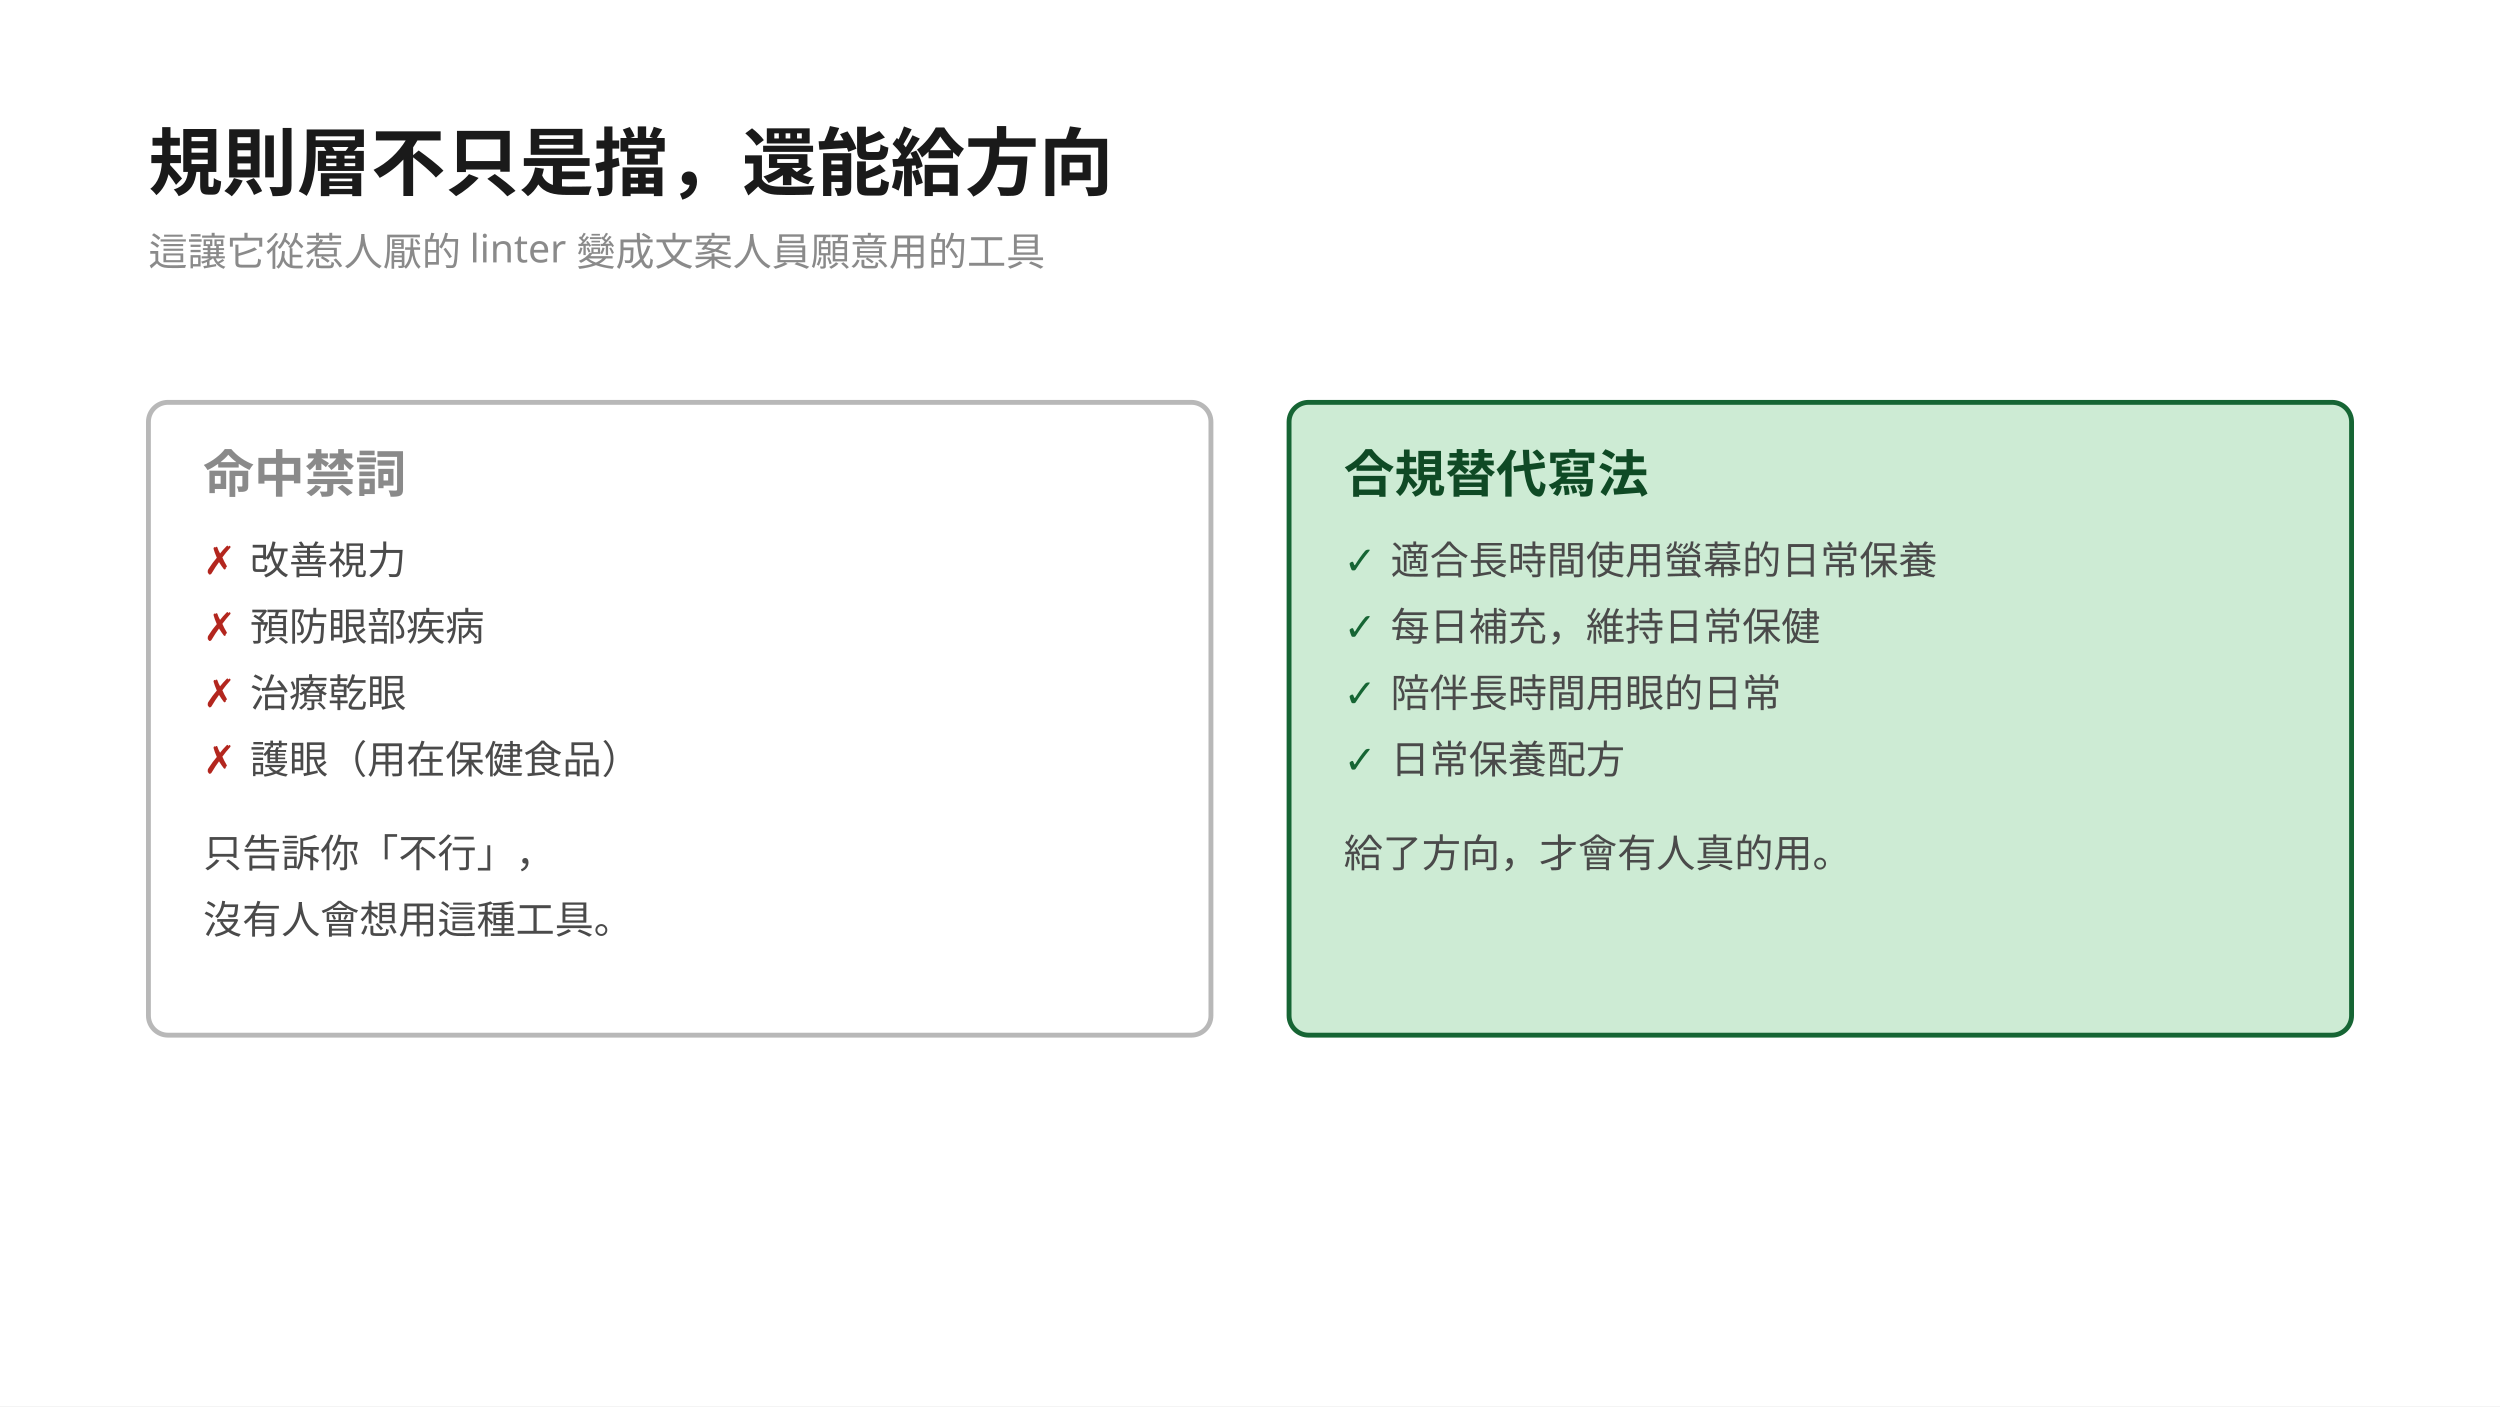
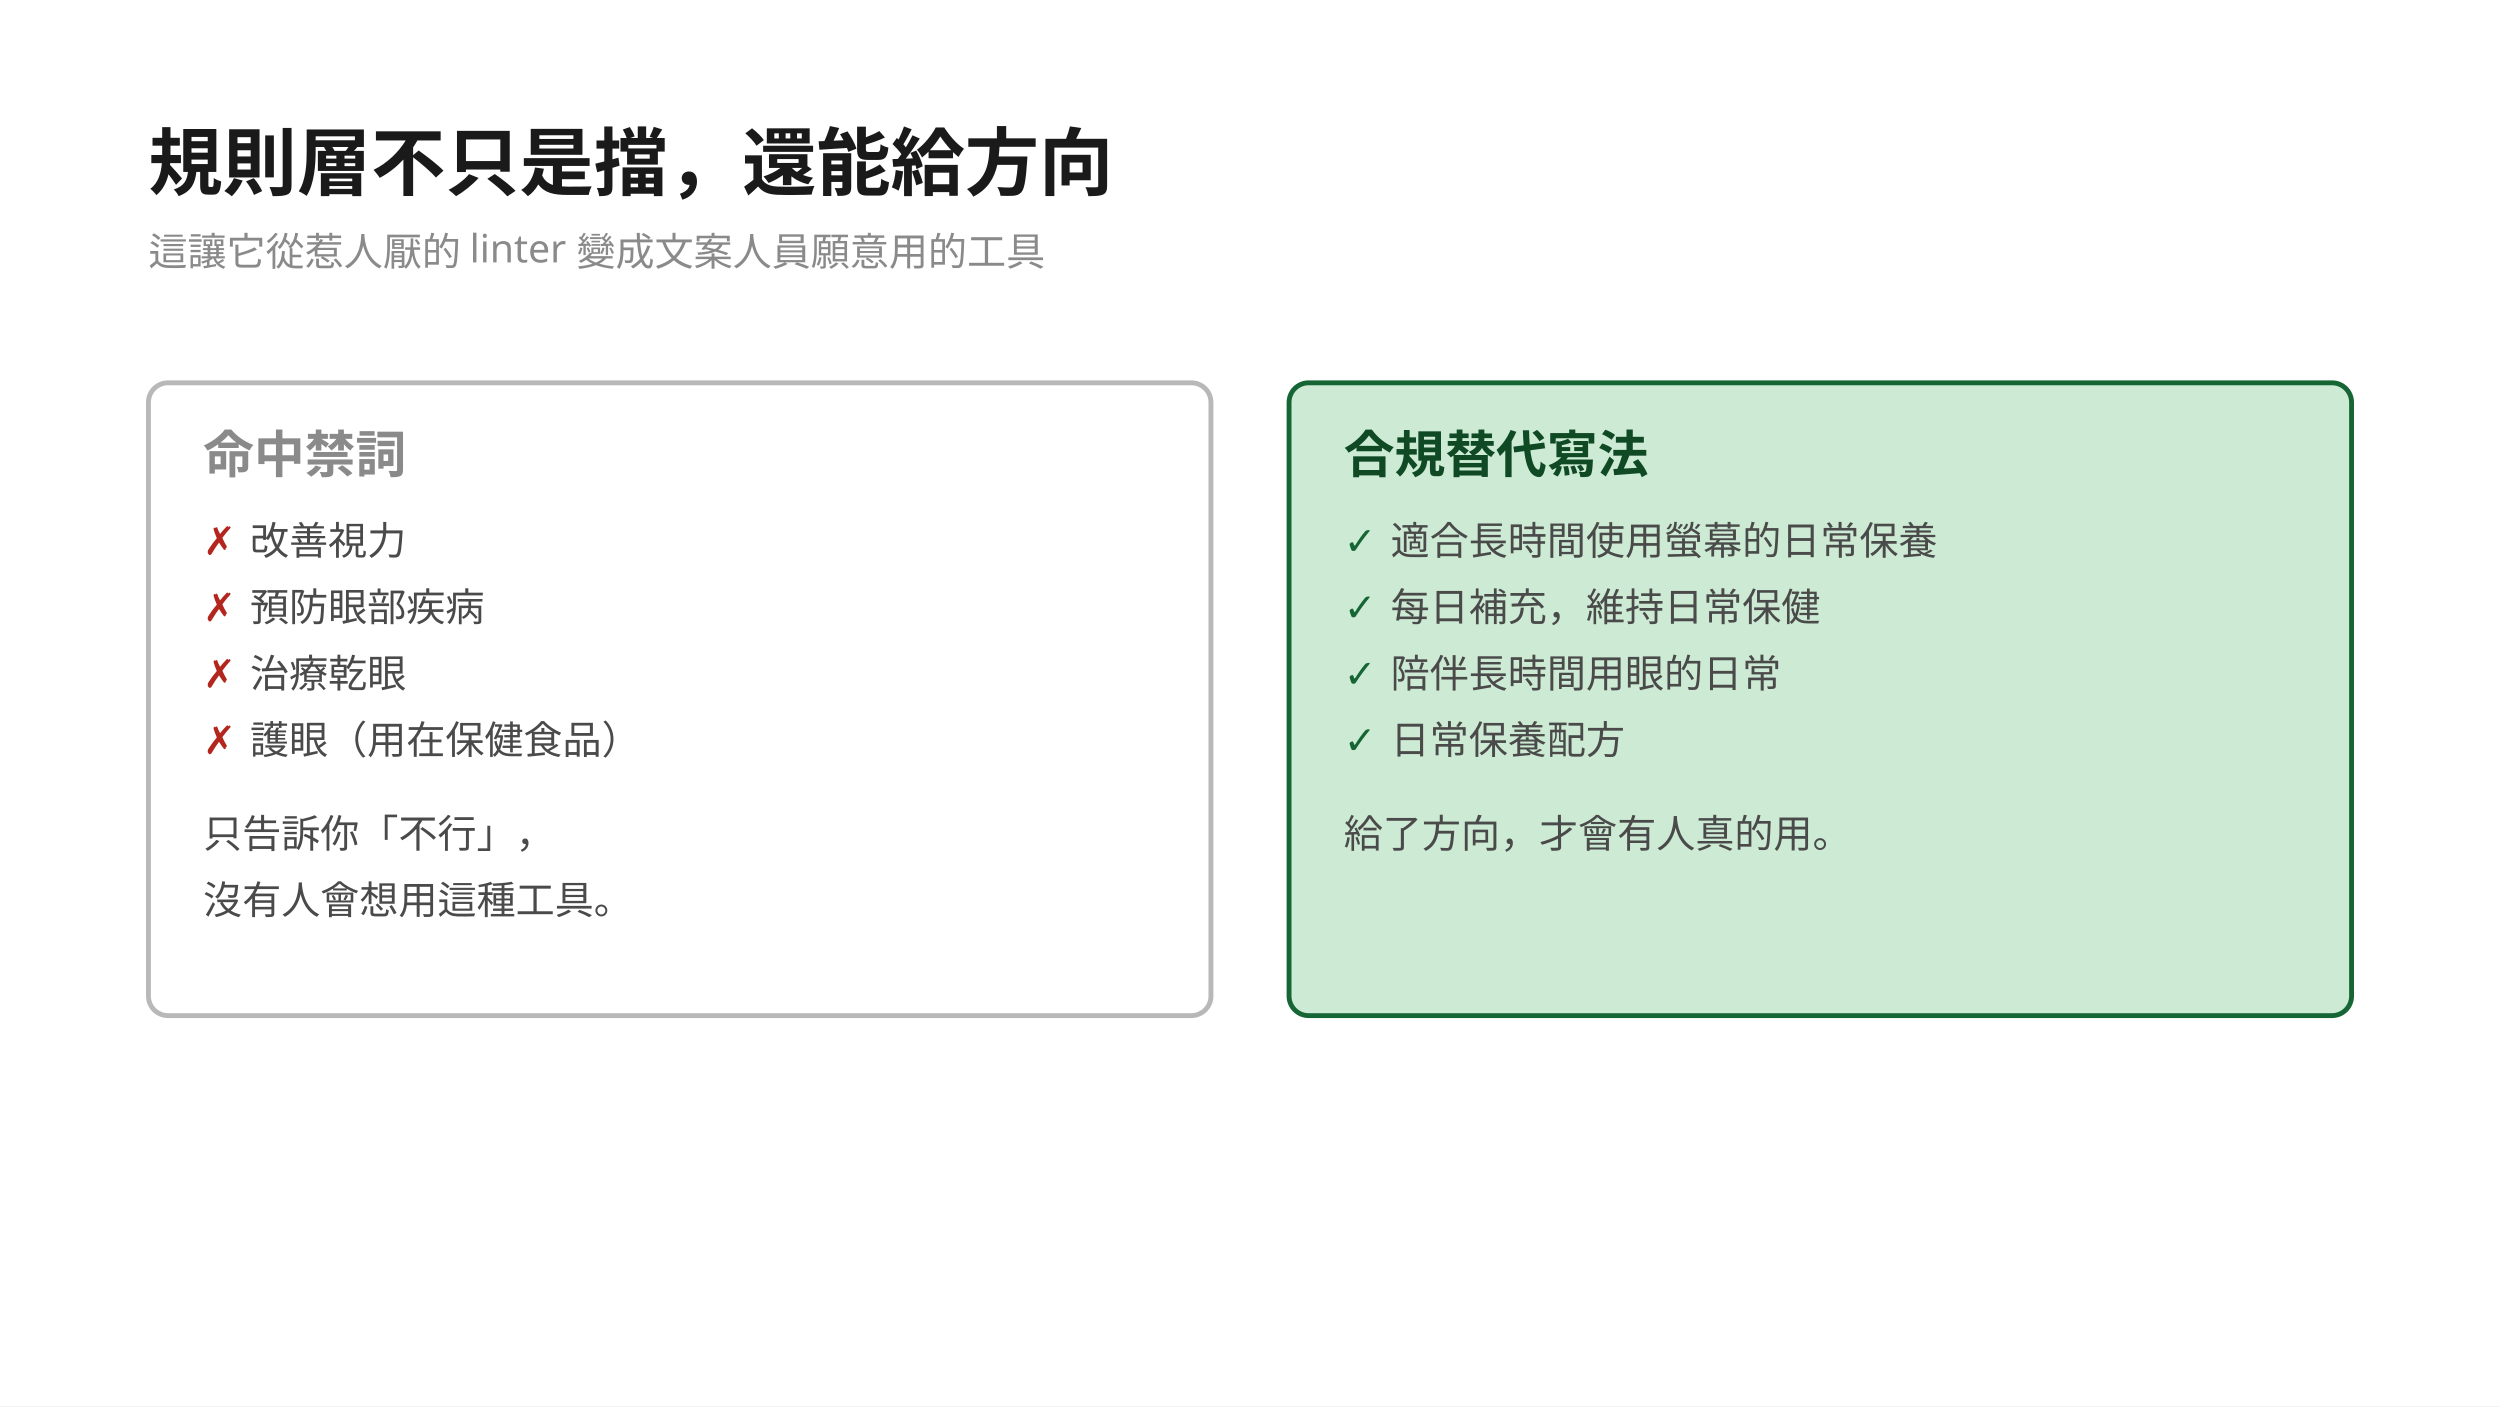
<svg xmlns="http://www.w3.org/2000/svg" viewBox="0 0 1280 720" width="1280" height="720" font-family="'PingFang TC','Noto Sans TC','Microsoft JhengHei','Hiragino Sans TC',sans-serif">
  <rect width="1280" height="720" fill="#ffffff" />
  <text x="76" y="97" font-size="38" fill="#1A1A1A" font-weight="700">規則層不只是擋，還能給方向</text>
  <text x="76" y="136" font-size="20" fill="#8A8A8A">這讓它從惹人厭的 linter 變成文案人員願意用的工具</text>
-   <rect x="76.0" y="206" width="544.0" height="324" rx="10" fill="#ffffff" stroke="#B8B8B8" stroke-width="2.5" />
-   <text x="104.0" y="252" font-size="26" fill="#8A8A8A" font-weight="700">命中禁詞</text>
-   <text x="104.0" y="294" font-size="20" fill="#B3261E" font-weight="700">✗</text>
-   <text x="128.0" y="294" font-size="20" fill="#4A4A4A">改善視力</text>
-   <text x="104.0" y="328" font-size="20" fill="#B3261E" font-weight="700">✗</text>
-   <text x="128.0" y="328" font-size="20" fill="#4A4A4A">預防眼部疾病</text>
-   <text x="104.0" y="362" font-size="20" fill="#B3261E" font-weight="700">✗</text>
-   <text x="128.0" y="362" font-size="20" fill="#4A4A4A">治療乾眼</text>
-   <text x="104.0" y="396" font-size="20" fill="#B3261E" font-weight="700">✗</text>
-   <text x="128.0" y="396" font-size="20" fill="#4A4A4A">護眼（用在保健食品）</text>
-   <text x="104.0" y="444" font-size="20" fill="#4A4A4A">只告訴你「不行」，</text>
-   <text x="104.0" y="478" font-size="20" fill="#4A4A4A">沒有人會想用這種工具。</text>
-   <rect x="660.0" y="206" width="544.0" height="324" rx="10" fill="#CDEBD4" stroke="#166534" stroke-width="2.5" />
-   <text x="688.0" y="252" font-size="26" fill="#0F4A25" font-weight="700">合規替代寫法</text>
-   <text x="688.0" y="294" font-size="20" fill="#166534" font-weight="700">✓</text>
-   <text x="712.0" y="294" font-size="20" fill="#4A4A4A">適合長時間使用螢幕的日常保養</text>
-   <text x="688.0" y="328" font-size="20" fill="#166534" font-weight="700">✓</text>
-   <text x="712.0" y="328" font-size="20" fill="#4A4A4A">每日補充，維持日常保健</text>
-   <text x="688.0" y="362" font-size="20" fill="#166534" font-weight="700">✓</text>
-   <text x="712.0" y="362" font-size="20" fill="#4A4A4A">陪伴長時間用眼的日常</text>
-   <text x="688.0" y="396" font-size="20" fill="#166534" font-weight="700">✓</text>
-   <text x="712.0" y="396" font-size="20" fill="#4A4A4A">日常保養配方</text>
-   <text x="688.0" y="444" font-size="20" fill="#4A4A4A">給了方向，才會有人真的用。</text>
+   <rect x="76.0" y="196" width="544.0" height="324" rx="10" fill="#ffffff" stroke="#B8B8B8" stroke-width="2.5" />
+   <text x="104.0" y="242" font-size="26" fill="#8A8A8A" font-weight="700">命中禁詞</text>
+   <text x="104.0" y="284" font-size="20" fill="#B3261E" font-weight="700">✗</text>
+   <text x="128.0" y="284" font-size="20" fill="#4A4A4A">改善視力</text>
+   <text x="104.0" y="318" font-size="20" fill="#B3261E" font-weight="700">✗</text>
+   <text x="128.0" y="318" font-size="20" fill="#4A4A4A">預防眼部疾病</text>
+   <text x="104.0" y="352" font-size="20" fill="#B3261E" font-weight="700">✗</text>
+   <text x="128.0" y="352" font-size="20" fill="#4A4A4A">治療乾眼</text>
+   <text x="104.0" y="386" font-size="20" fill="#B3261E" font-weight="700">✗</text>
+   <text x="128.0" y="386" font-size="20" fill="#4A4A4A">護眼（用在保健食品）</text>
+   <text x="104.0" y="434" font-size="20" fill="#4A4A4A">只告訴你「不行」，</text>
+   <text x="104.0" y="468" font-size="20" fill="#4A4A4A">沒有人會想用這種工具。</text>
+   <rect x="660.0" y="196" width="544.0" height="324" rx="10" fill="#CDEBD4" stroke="#166534" stroke-width="2.5" />
+   <text x="688.0" y="242" font-size="26" fill="#0F4A25" font-weight="700">合規替代寫法</text>
+   <text x="688.0" y="284" font-size="20" fill="#166534" font-weight="700">✓</text>
+   <text x="712.0" y="284" font-size="20" fill="#4A4A4A">適合長時間使用螢幕的日常保養</text>
+   <text x="688.0" y="318" font-size="20" fill="#166534" font-weight="700">✓</text>
+   <text x="712.0" y="318" font-size="20" fill="#4A4A4A">每日補充，維持日常保健</text>
+   <text x="688.0" y="352" font-size="20" fill="#166534" font-weight="700">✓</text>
+   <text x="712.0" y="352" font-size="20" fill="#4A4A4A">陪伴長時間用眼的日常</text>
+   <text x="688.0" y="386" font-size="20" fill="#166534" font-weight="700">✓</text>
+   <text x="712.0" y="386" font-size="20" fill="#4A4A4A">日常保養配方</text>
+   <text x="688.0" y="434" font-size="20" fill="#4A4A4A">給了方向，才會有人真的用。</text>
</svg>
